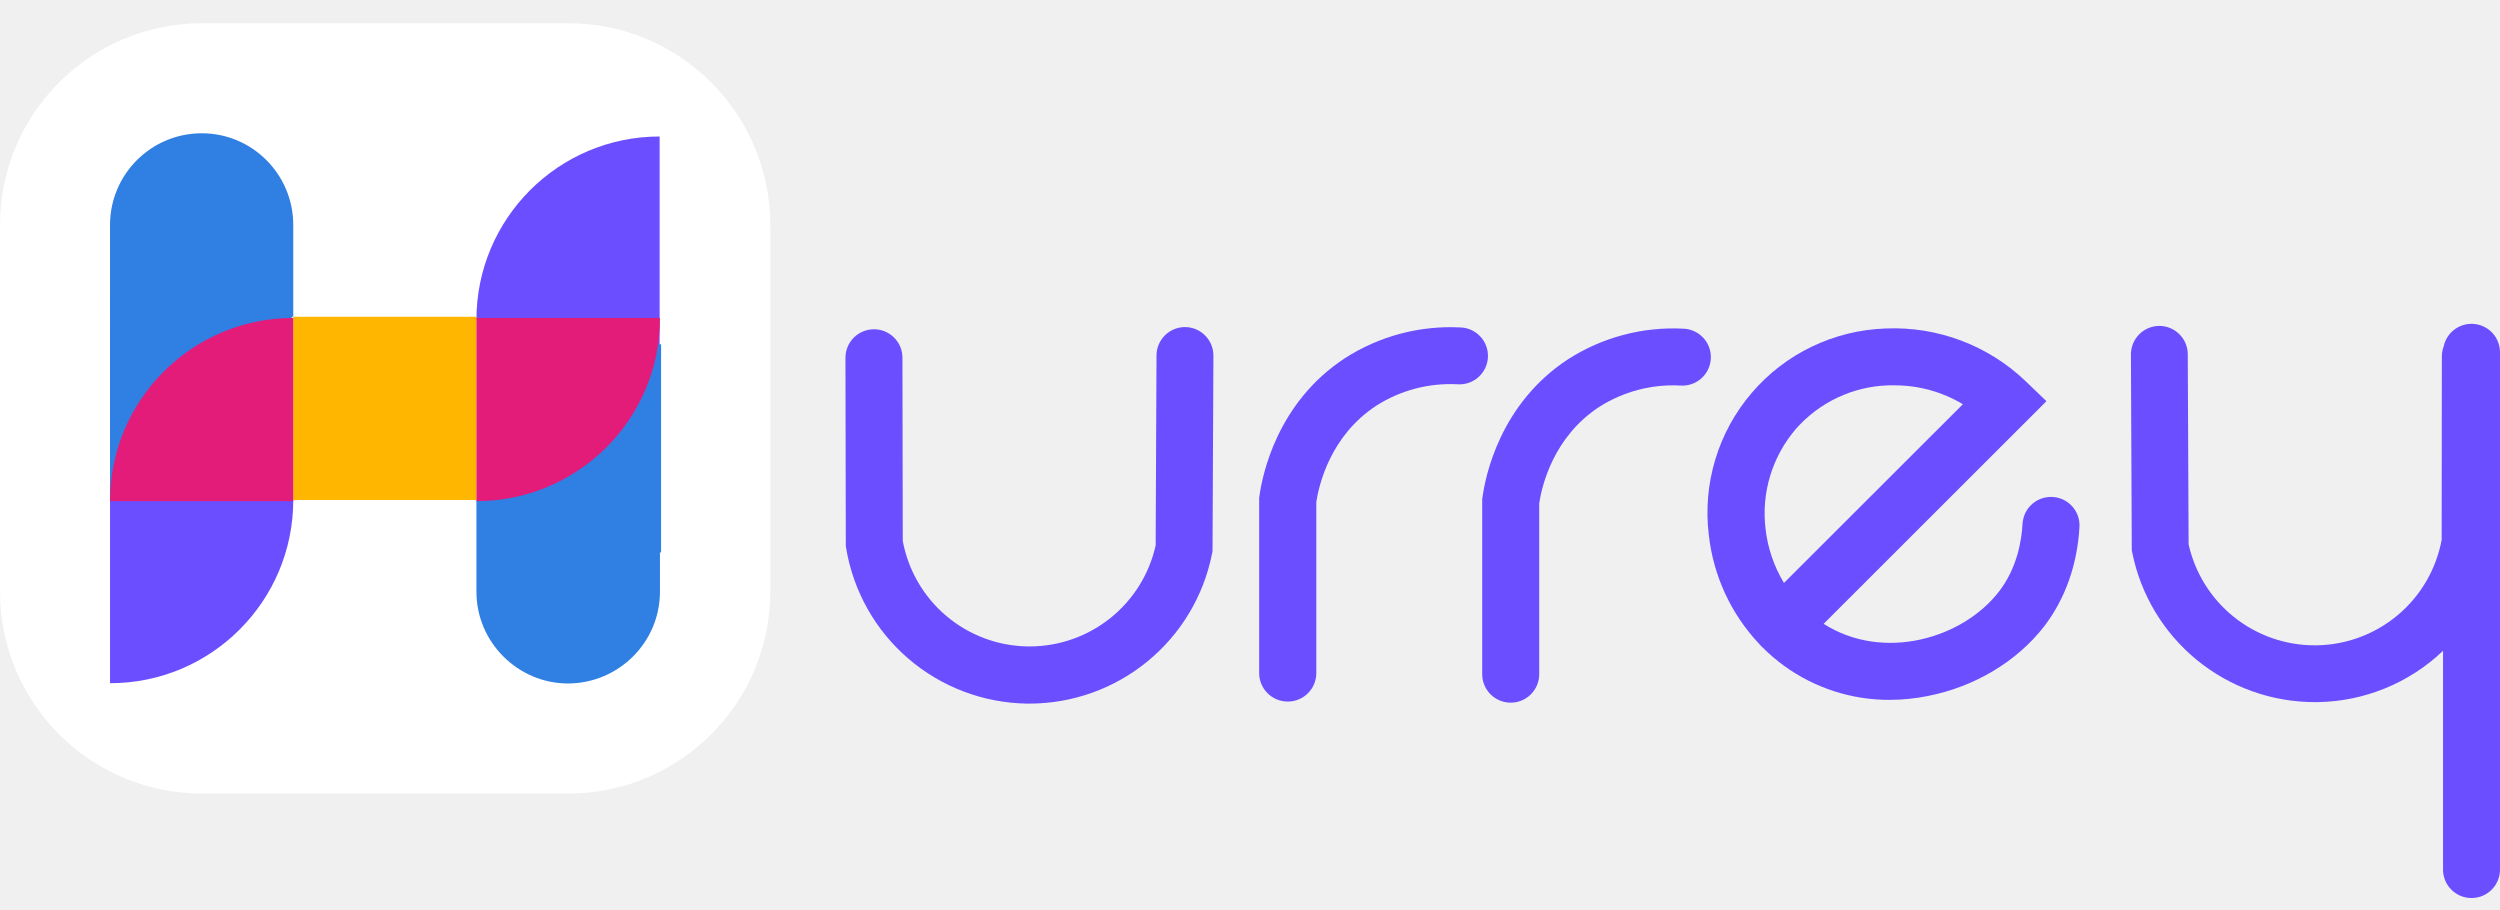
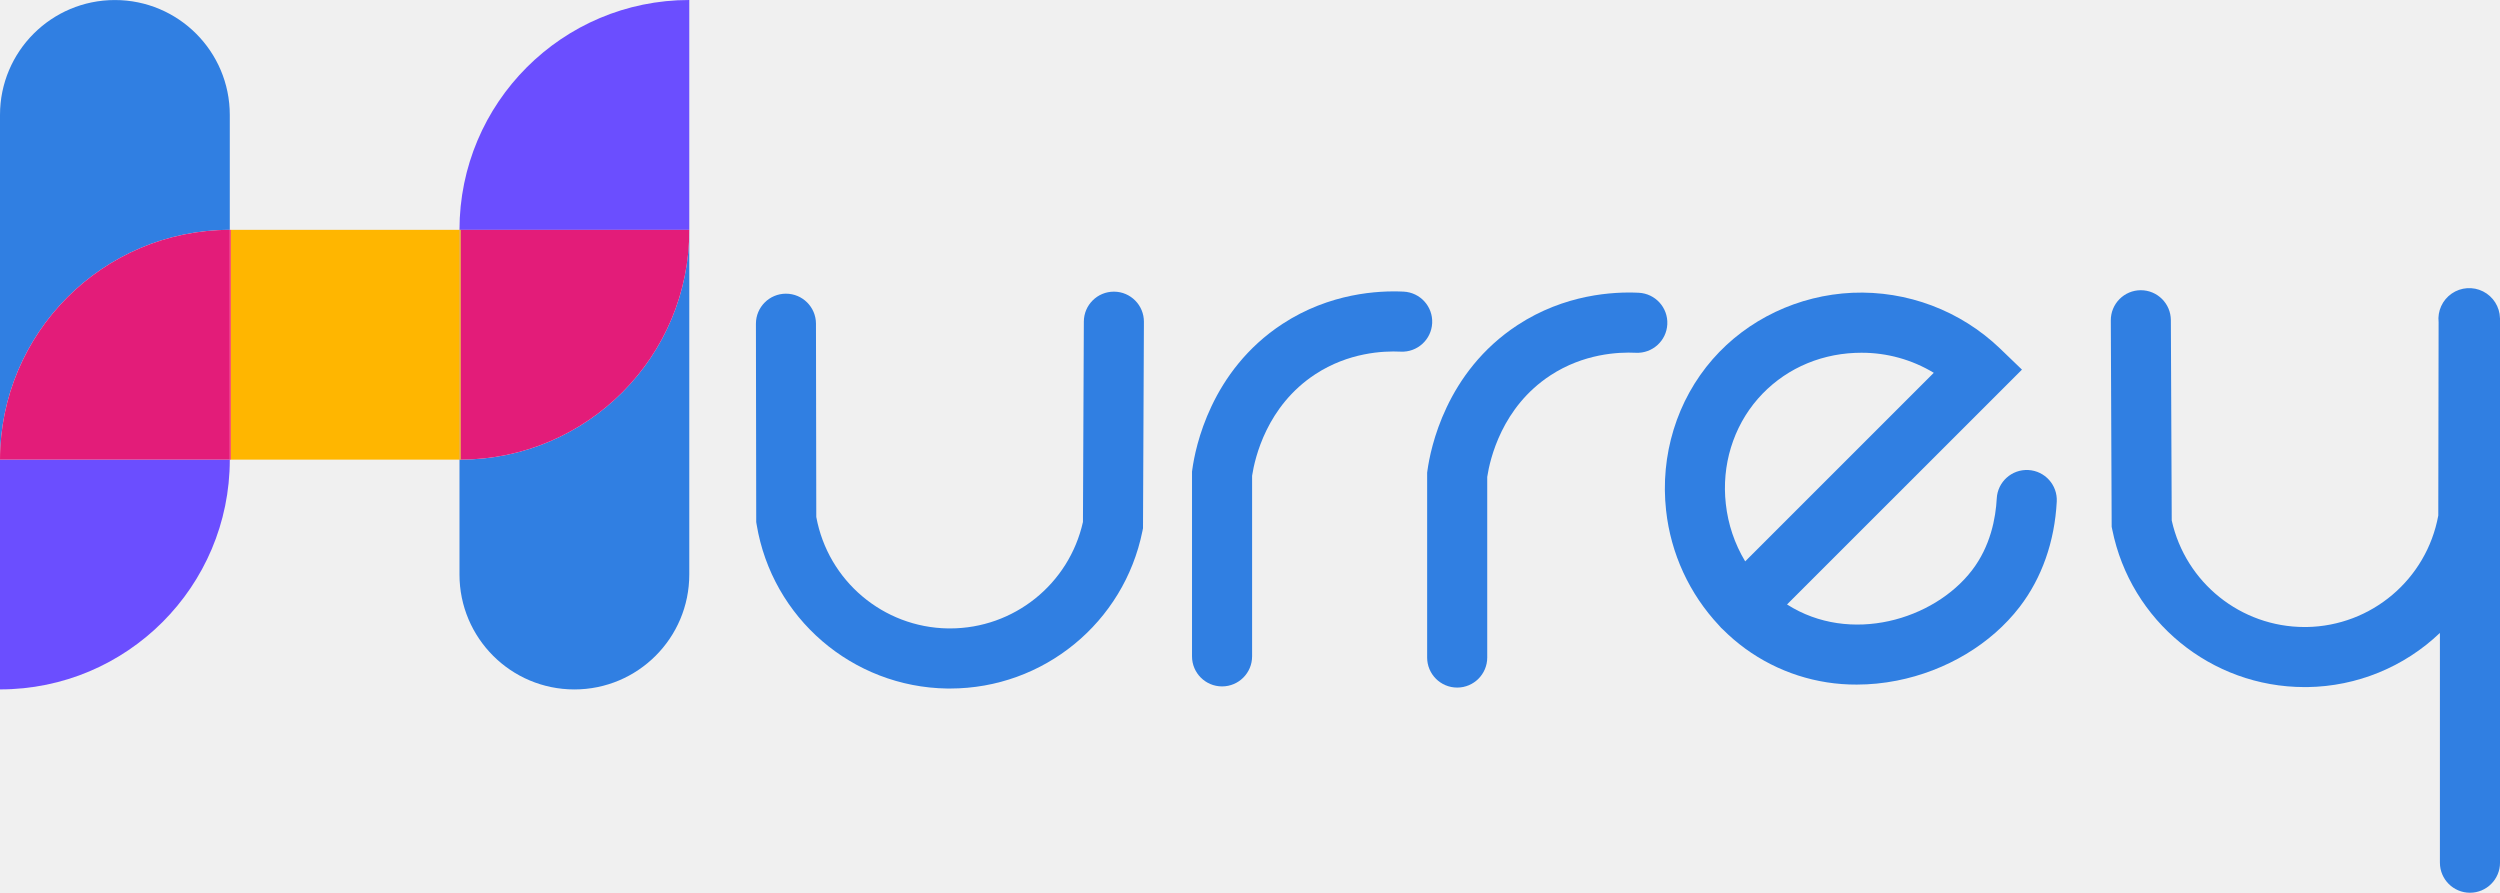
- <svg xmlns="http://www.w3.org/2000/svg" width="99" height="36" viewBox="0 0 99 36" fill="none">
-   <path d="M50.991 27.782C50.692 27.782 50.405 27.663 50.194 27.451C49.982 27.24 49.863 26.953 49.863 26.654V19.725L49.873 19.65C49.986 18.814 50.568 15.946 53.26 14.183C54.615 13.312 56.209 12.886 57.819 12.966C57.97 12.969 58.119 13.002 58.256 13.064C58.394 13.126 58.518 13.214 58.621 13.325C58.724 13.435 58.803 13.565 58.855 13.706C58.907 13.848 58.929 13.998 58.922 14.149C58.915 14.299 58.877 14.447 58.812 14.582C58.746 14.718 58.654 14.839 58.541 14.939C58.428 15.039 58.296 15.115 58.153 15.163C58.01 15.21 57.858 15.229 57.708 15.217C56.577 15.16 55.456 15.456 54.502 16.065C52.678 17.259 52.23 19.202 52.126 19.877V26.658C52.125 26.806 52.096 26.953 52.038 27.09C51.981 27.227 51.897 27.351 51.792 27.455C51.686 27.56 51.561 27.642 51.424 27.698C51.287 27.755 51.139 27.783 50.991 27.782Z" fill="#6b4eff" />
-   <path d="M59.824 27.826C59.525 27.826 59.238 27.707 59.026 27.496C58.815 27.285 58.696 26.998 58.695 26.699V19.77L58.706 19.694C58.82 18.857 59.4 15.99 62.093 14.228C63.447 13.358 65.039 12.934 66.646 13.015C66.797 13.018 66.946 13.052 67.084 13.114C67.221 13.175 67.345 13.264 67.448 13.374C67.551 13.484 67.63 13.614 67.682 13.756C67.734 13.897 67.757 14.048 67.749 14.198C67.742 14.349 67.704 14.496 67.639 14.632C67.573 14.768 67.481 14.889 67.368 14.989C67.255 15.088 67.123 15.164 66.98 15.212C66.837 15.26 66.686 15.279 66.535 15.267C65.404 15.209 64.283 15.505 63.328 16.114C61.504 17.309 61.056 19.252 60.953 19.927V26.704C60.952 27.002 60.832 27.288 60.62 27.498C60.409 27.708 60.123 27.826 59.824 27.826Z" fill="#6b4eff" />
-   <path d="M74.838 27.715C73.332 27.722 71.862 27.248 70.644 26.362C70.347 26.145 70.067 25.906 69.806 25.646C69.784 25.627 69.761 25.605 69.738 25.584C69.71 25.554 69.682 25.523 69.657 25.491C68.543 24.307 67.845 22.793 67.668 21.177C67.546 20.173 67.635 19.155 67.928 18.187C68.221 17.219 68.713 16.323 69.371 15.555C70.029 14.786 70.84 14.163 71.752 13.725C72.665 13.287 73.658 13.042 74.67 13.008C75.686 12.964 76.701 13.126 77.653 13.484C78.605 13.842 79.475 14.388 80.21 15.09L81.039 15.887L72.216 24.703C74.584 26.214 77.73 25.284 79.162 23.423C79.862 22.514 80.055 21.453 80.094 20.723C80.116 20.429 80.252 20.154 80.473 19.959C80.695 19.764 80.985 19.663 81.28 19.679C81.575 19.694 81.853 19.825 82.052 20.043C82.252 20.26 82.358 20.548 82.348 20.843C82.268 22.348 81.786 23.71 80.952 24.8C79.875 26.19 78.201 27.199 76.336 27.563C75.843 27.662 75.341 27.713 74.838 27.715ZM75.008 15.26C74.929 15.26 74.85 15.26 74.769 15.26C74.075 15.283 73.393 15.448 72.765 15.745C72.137 16.041 71.576 16.464 71.118 16.985C70.656 17.523 70.31 18.152 70.102 18.83C69.895 19.509 69.831 20.223 69.914 20.928C69.998 21.691 70.247 22.428 70.645 23.085L77.729 16.008C76.908 15.514 75.967 15.255 75.008 15.26Z" fill="#6b4eff" />
-   <path d="M40.778 27.863H40.666C38.941 27.837 37.279 27.206 35.97 26.082C34.662 24.957 33.791 23.409 33.508 21.708L33.494 21.617L33.48 14.174C33.48 14.025 33.508 13.878 33.564 13.74C33.62 13.603 33.703 13.478 33.808 13.372C33.913 13.267 34.038 13.183 34.175 13.126C34.312 13.069 34.459 13.039 34.608 13.039C34.756 13.039 34.903 13.068 35.04 13.124C35.177 13.181 35.301 13.264 35.406 13.368C35.511 13.473 35.594 13.597 35.651 13.733C35.708 13.87 35.737 14.016 35.737 14.164L35.749 21.417C35.963 22.579 36.573 23.631 37.476 24.393C38.378 25.155 39.518 25.582 40.7 25.599H40.776C41.939 25.598 43.066 25.201 43.973 24.474C44.88 23.747 45.511 22.734 45.764 21.6L45.798 14.073C45.799 13.775 45.919 13.49 46.13 13.28C46.342 13.07 46.628 12.952 46.926 12.952C47.075 12.952 47.221 12.982 47.358 13.039C47.495 13.097 47.619 13.18 47.723 13.285C47.828 13.39 47.91 13.515 47.967 13.652C48.023 13.789 48.051 13.936 48.051 14.084L48.016 21.832L47.994 21.939C47.661 23.607 46.76 25.109 45.444 26.188C44.129 27.268 42.48 27.86 40.778 27.863Z" fill="#6b4eff" />
-   <path d="M99 13.957V34.398C99.005 34.549 98.98 34.699 98.925 34.84C98.871 34.981 98.788 35.11 98.683 35.219C98.578 35.327 98.452 35.414 98.313 35.473C98.173 35.532 98.023 35.562 97.872 35.562C97.721 35.562 97.571 35.532 97.432 35.473C97.292 35.414 97.166 35.327 97.061 35.219C96.956 35.11 96.873 34.981 96.819 34.84C96.764 34.699 96.739 34.549 96.744 34.398V25.773C95.401 27.053 93.624 27.779 91.768 27.804H91.663C89.961 27.803 88.312 27.213 86.996 26.136C85.68 25.059 84.776 23.56 84.44 21.894L84.418 21.786L84.385 14.039C84.384 13.891 84.412 13.744 84.468 13.607C84.525 13.47 84.607 13.345 84.711 13.24C84.816 13.135 84.94 13.051 85.076 12.994C85.213 12.937 85.359 12.907 85.508 12.906C85.806 12.906 86.092 13.024 86.303 13.234C86.515 13.445 86.634 13.73 86.635 14.028L86.669 21.555C86.922 22.689 87.554 23.704 88.462 24.431C89.37 25.159 90.499 25.555 91.663 25.555H91.74C92.922 25.537 94.061 25.11 94.963 24.348C95.866 23.585 96.476 22.534 96.69 21.373L96.697 14.114C96.697 13.979 96.721 13.846 96.769 13.72C96.826 13.446 96.983 13.204 97.209 13.039C97.436 12.875 97.715 12.8 97.993 12.83C98.271 12.86 98.528 12.992 98.714 13.2C98.9 13.409 99.002 13.679 99 13.959V13.957Z" fill="#6b4eff" />
-   <rect y="0.92" width="30.504" height="30.504" rx="8" fill="white" />
-   <path d="M23.998 14.785C25.31 16.096 26.122 17.907 26.122 19.916V5.405C22.117 5.405 18.867 8.655 18.867 12.66C20.875 12.66 22.686 13.473 23.998 14.785Z" fill="#6B4EFF" />
-   <path d="M6.482 17.675C5.17 16.363 4.357 14.541 4.357 12.544V27.055C6.366 27.055 8.177 26.242 9.488 24.93C10.8 23.619 11.613 21.808 11.613 19.799C9.616 19.799 7.793 18.987 6.482 17.675Z" fill="#6B4EFF" />
-   <rect x="4.357" y="11.545" width="7.197" height="8.242" fill="#307FE2" />
-   <rect x="18.982" y="13.635" width="7.197" height="8.242" fill="#307FE2" />
-   <path d="M4.357 12.544H11.613V8.911C11.613 6.903 9.987 5.278 7.991 5.278C5.983 5.278 4.357 6.903 4.357 8.911V12.544Z" fill="#307FE2" />
-   <path d="M26.134 23.432V19.799H18.867V23.432C18.867 24.431 19.273 25.336 19.935 25.998C20.597 26.659 21.502 27.066 22.501 27.066C24.509 27.054 26.134 25.429 26.134 23.432Z" fill="#307FE2" />
-   <path d="M18.869 19.799H11.613V12.544H18.869V19.799Z" fill="#FFB600" />
-   <path d="M11.613 12.59V19.845H4.357C4.357 17.837 5.17 16.026 6.482 14.714C7.793 13.403 9.616 12.59 11.613 12.59Z" fill="#E31C79" />
-   <path d="M26.134 12.59C26.134 14.598 25.321 16.409 24.01 17.721C22.686 19.033 20.875 19.845 18.867 19.845V12.59H26.134Z" fill="#E31C79" />
+ <svg xmlns="http://www.w3.org/2000/svg" id="Layer_1" data-name="Layer 1" viewBox="0 0 2030.75 725.16">
+   <defs>
+     <style>.cls-1{fill:#307fe2;}.cls-2{fill:#6b4eff;}.cls-3{fill:#8338ec;}.cls-4{fill:#e31c79;}.cls-5{fill:#ff006e;}.cls-6{fill:#ffb600;}.cls-7{fill:#ffbe0b;}</style>
+   </defs>
+   <path class="cls-1" d="M1276.07,841.57a24.41,24.41,0,0,1-24.41-24.41V667.09l.23-1.64c2.46-18.12,15-80.21,73.23-118.32,38.45-25.16,78.19-27.24,98.46-26.24a24.4,24.4,0,0,1-2.41,48.75c-14.34-.71-42.43.73-69.33,18.33-39.43,25.81-49.14,67.89-51.37,82.51V817.16A24.4,24.4,0,0,1,1276.07,841.57Z" transform="translate(-283.39 -284)" />
+   <path class="cls-1" d="M1467.06,842.52a24.4,24.4,0,0,1-24.4-24.41V668l.22-1.63c2.46-18.12,15-80.21,73.23-118.32,38.45-25.16,78.19-27.24,98.46-26.24a24.4,24.4,0,0,1-2.4,48.75c-14.35-.7-42.44.73-69.33,18.33-39.44,25.81-49.15,67.89-51.37,82.51V818.11A24.41,24.41,0,0,1,1467.06,842.52Z" transform="translate(-283.39 -284)" />
+   <path class="cls-1" d="M1791.69,840.09A152.72,152.72,0,0,1,1701,810.82a154.27,154.27,0,0,1-18-15.4c-.5-.43-1-.88-1.47-1.36a25.18,25.18,0,0,1-1.77-2,162.15,162.15,0,0,1-43-93.37c-5-44.86,8.77-89.65,37.81-122.87,28.31-32.4,69.71-52.07,113.58-54A163.3,163.3,0,0,1,1907.91,567l17.92,17.25L1735,775c51.22,32.72,119.24,12.58,150.2-27.68,15.15-19.69,19.32-42.64,20.15-58.43a24.4,24.4,0,1,1,48.74,2.56c-1.71,32.56-12.15,62.17-30.2,85.63-23.16,30.11-59.53,51.91-99.79,59.81A168.25,168.25,0,0,1,1791.69,840.09Zm3.67-269.55c-1.71,0-3.43,0-5.15.11-31,1.34-59.08,14.59-78.94,37.32-20,22.94-29.55,54-26,85.34A114.62,114.62,0,0,0,1701,740L1854.2,586.83A112.9,112.9,0,0,0,1795.36,570.54Z" transform="translate(-283.39 -284)" />
+   <path class="cls-1" d="M1055.22,843.29h-2.41A159.31,159.31,0,0,1,898,710.07l-.33-2L897.43,547a24.4,24.4,0,0,1,24.37-24.44h0a24.4,24.4,0,0,1,24.4,24.36l.26,157a110.51,110.51,0,0,0,107,90.55l1.67,0A110.61,110.61,0,0,0,1163.07,708l.72-162.79a24.4,24.4,0,0,1,24.4-24.3h.11a24.4,24.4,0,0,1,24.29,24.51l-.74,167.68-.47,2.34A159.42,159.42,0,0,1,1055.22,843.29Z" transform="translate(-283.39 -284)" />
+   <path class="cls-1" d="M2314.15,542.38V984.76a24.41,24.41,0,0,1-48.82,0V798.12a159,159,0,0,1-107.58,44c-.81,0-1.61,0-2.41,0a159.41,159.41,0,0,1-156.16-127.9l-.48-2.34L1998,544.25a24.38,24.38,0,0,1,24.29-24.51h.11A24.41,24.41,0,0,1,2046.78,544l.71,162.8a110.62,110.62,0,0,0,107.85,86.53l1.67,0a110.51,110.51,0,0,0,107-90.55l.26-157a25,25,0,1,1,49.84-3.43Z" transform="translate(-283.39 -284)" />
+   <path class="cls-1" d="M843.29,470.7v280a93.33,93.33,0,1,1-186.66,0V657.36h.93A186.14,186.14,0,0,0,843.29,470.7Z" transform="translate(-283.39 -284)" />
+   <path class="cls-2" d="M843.29,284V470.7H656.63v0C656.63,367.58,740.2,284,843.29,284Z" transform="translate(-283.39 -284)" />
+   <rect class="cls-3" x="373.23" y="186.7" width="0.93" height="186.66" />
+   <path class="cls-1" d="M470.05,377.33V470.7A187,187,0,0,0,283.39,657.36v-280a93.33,93.33,0,1,1,186.66,0Z" transform="translate(-283.39 -284)" />
+   <path class="cls-2" d="M470.05,657.36v0C470.05,760.47,386.48,844,283.39,844V657.36Z" transform="translate(-283.39 -284)" />
+   <path class="cls-4" d="M470.05,470.7V657.36H283.39A187,187,0,0,1,470.05,470.7Z" transform="translate(-283.39 -284)" />
+   <rect class="cls-5" x="186.66" y="186.7" width="0.78" height="186.66" />
+   <path class="cls-4" d="M843.29,470.7A186.14,186.14,0,0,1,657.56,657.36V470.7Z" transform="translate(-283.39 -284)" />
+   <rect class="cls-6" x="187.44" y="186.7" width="185.79" height="186.66" />
+   <rect class="cls-7" x="373.23" y="186.7" width="0.93" height="186.66" />
</svg>
